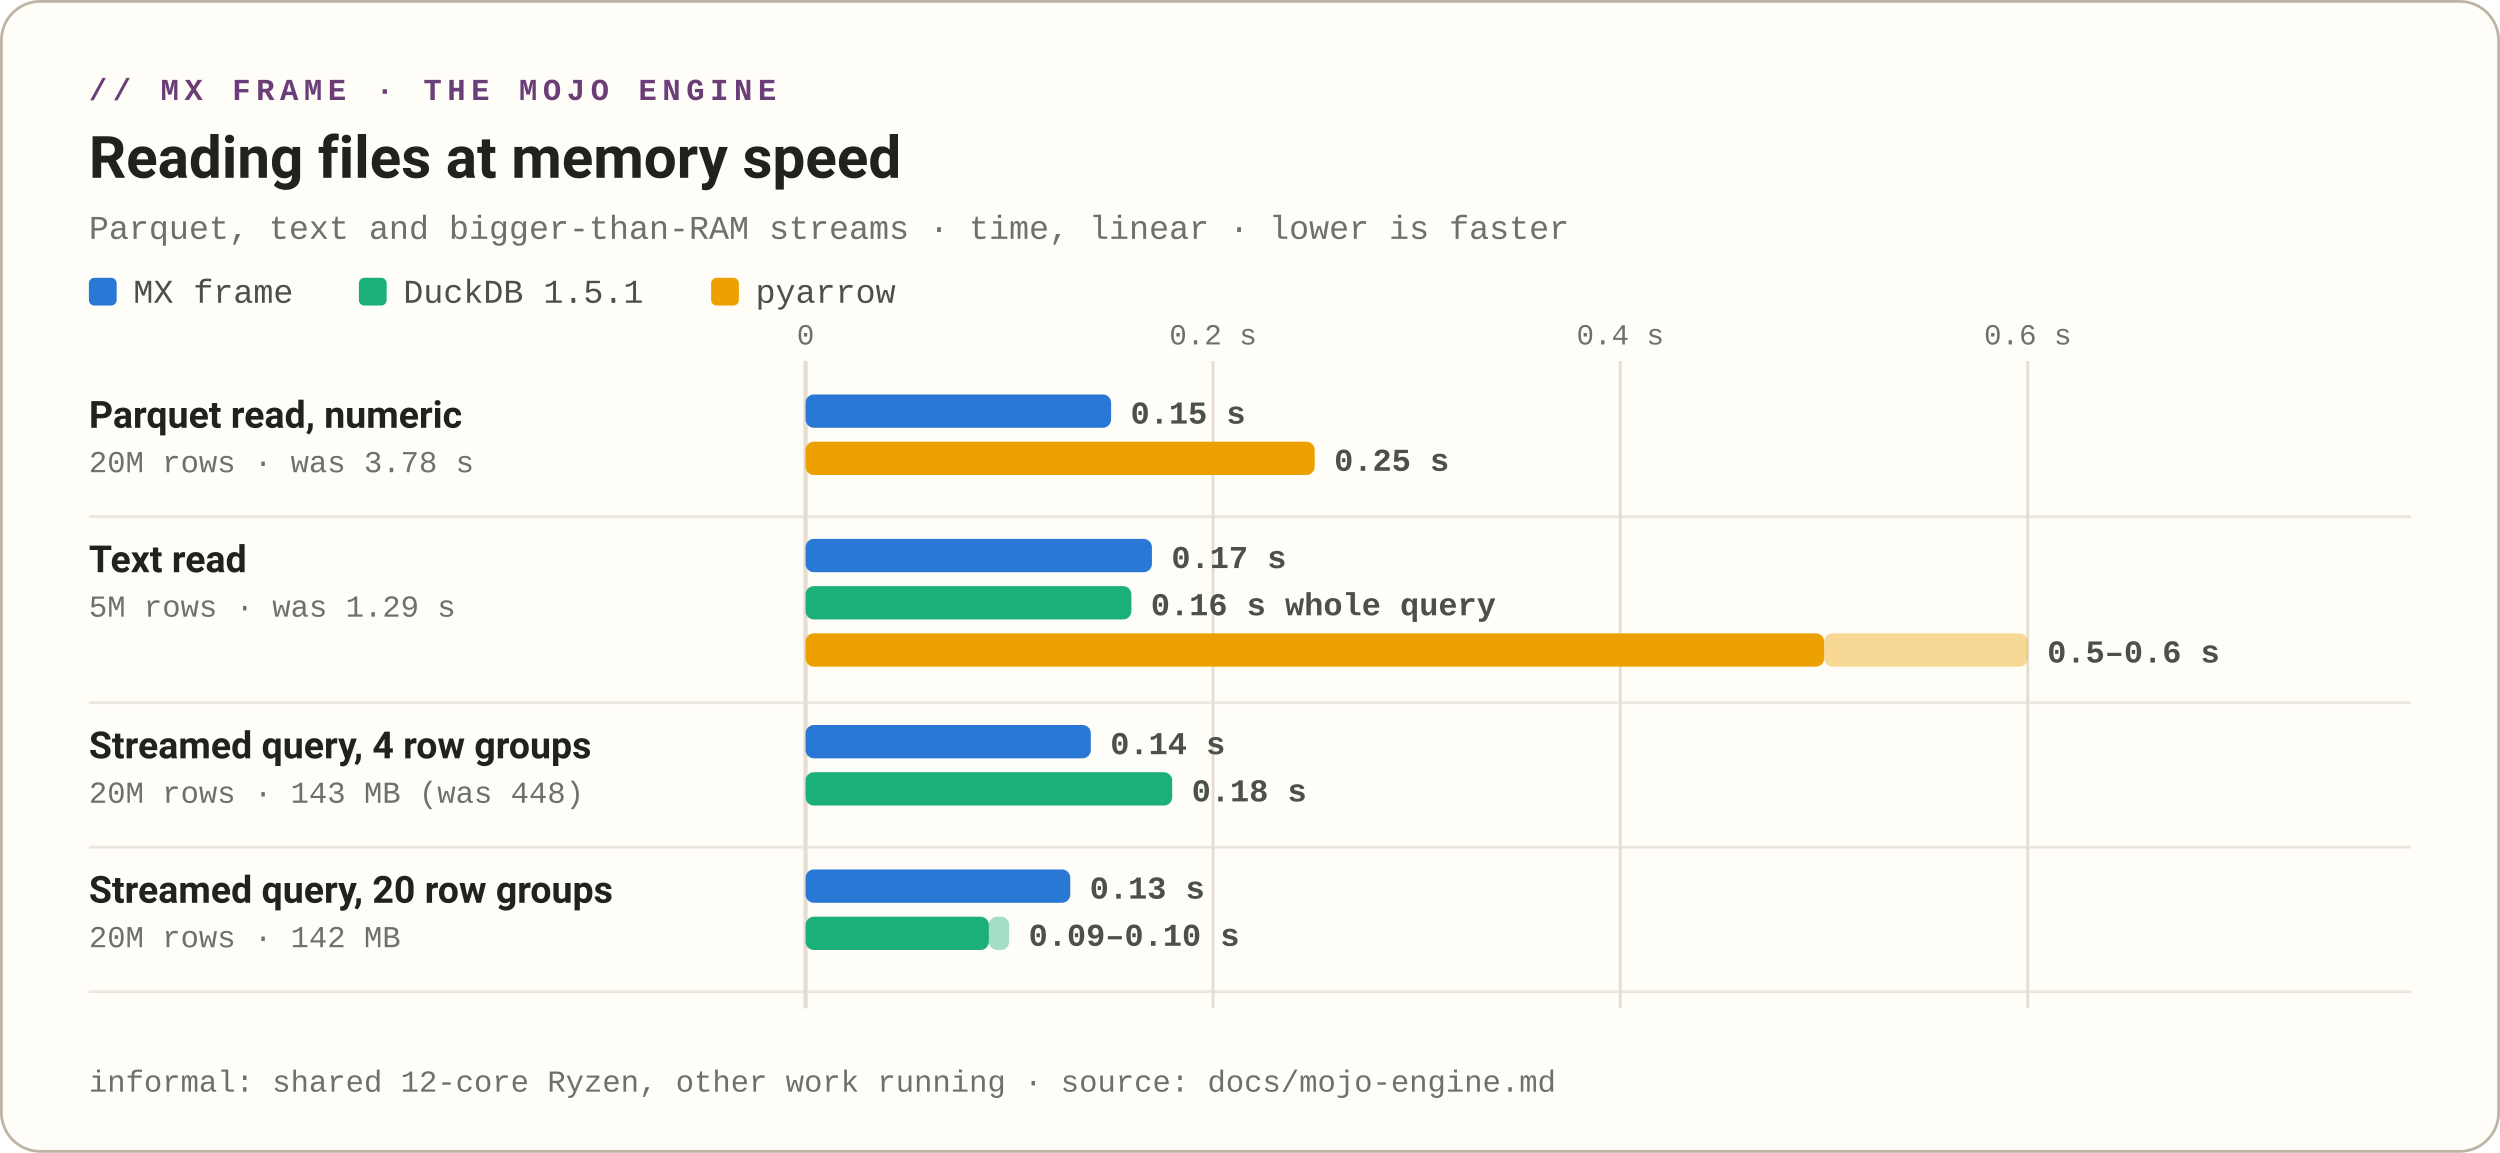
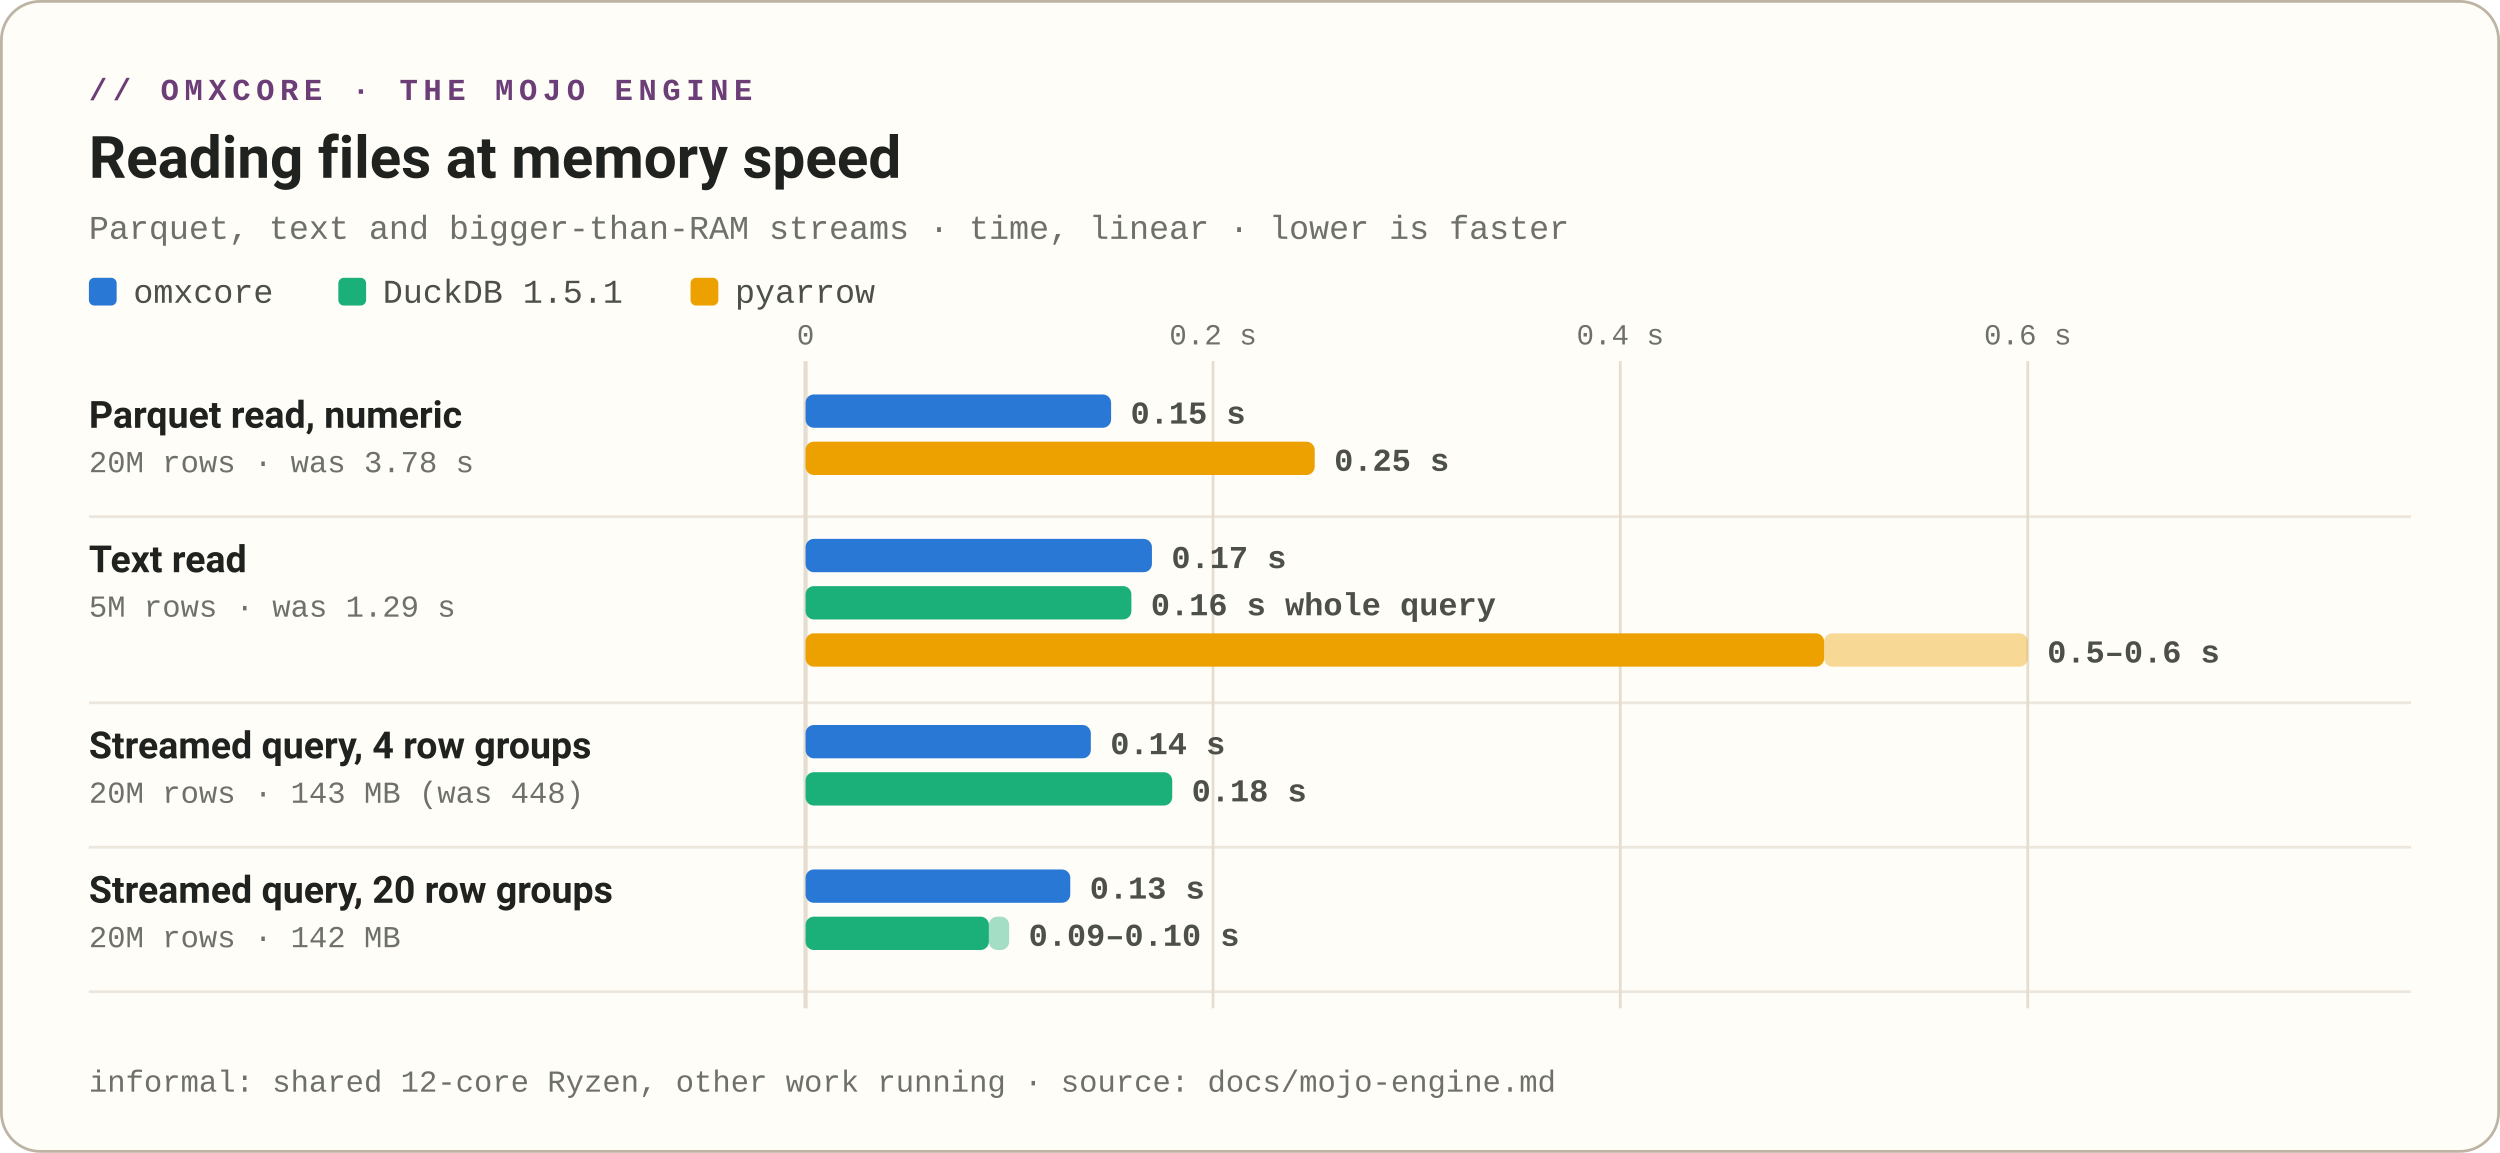
<svg xmlns="http://www.w3.org/2000/svg" width="900" height="415" viewBox="0 0 900 415" role="img" aria-labelledby="t d">
  <rect x=".5" y=".5" width="899" height="414" rx="14" fill="#FFFDF8" stroke="#BEB4A4" />
-   <text x="32.0" y="36.0" font-family="ui-monospace, SFMono-Regular, Menlo, Consolas, 'Liberation Mono', monospace" font-size="11" font-weight="700" fill="#6C3E78" text-anchor="start" letter-spacing="2">// MX FRAME · THE MOJO ENGINE</text>
+   <text x="32.0" y="36.0" font-family="ui-monospace, SFMono-Regular, Menlo, Consolas, 'Liberation Mono', monospace" font-size="11" font-weight="700" fill="#6C3E78" text-anchor="start" letter-spacing="2">// OMXCORE · THE MOJO ENGINE</text>
  <text x="32.0" y="64.0" font-family="system-ui, -apple-system, 'Segoe UI', Roboto, Helvetica, Arial, sans-serif" font-size="21" font-weight="700" fill="#20221F" text-anchor="start">Reading files at memory speed</text>
  <text x="32.0" y="86.0" font-family="ui-monospace, SFMono-Regular, Menlo, Consolas, 'Liberation Mono', monospace" font-size="12" font-weight="400" fill="#6E716A" text-anchor="start">Parquet, text and bigger-than-RAM streams · time, linear · lower is faster</text>
  <rect x="32" y="100" width="10" height="10" rx="2" fill="#2a78d6" />
-   <text x="48.0" y="109.0" font-family="ui-monospace, SFMono-Regular, Menlo, Consolas, 'Liberation Mono', monospace" font-size="12" font-weight="400" fill="#4C5049" text-anchor="start">MX frame</text>
-   <rect x="129.2" y="100" width="10" height="10" rx="2" fill="#1baf7a" />
-   <text x="145.2" y="109.0" font-family="ui-monospace, SFMono-Regular, Menlo, Consolas, 'Liberation Mono', monospace" font-size="12" font-weight="400" fill="#4C5049" text-anchor="start">DuckDB 1.5.1</text>
-   <rect x="256.0" y="100" width="10" height="10" rx="2" fill="#eda100" />
-   <text x="272.0" y="109.0" font-family="ui-monospace, SFMono-Regular, Menlo, Consolas, 'Liberation Mono', monospace" font-size="12" font-weight="400" fill="#4C5049" text-anchor="start">pyarrow</text>
+   <text x="48.0" y="109.0" font-family="ui-monospace, SFMono-Regular, Menlo, Consolas, 'Liberation Mono', monospace" font-size="12" font-weight="400" fill="#4C5049" text-anchor="start">omxcore</text>
+   <rect x="121.8" y="100" width="10" height="10" rx="2" fill="#1baf7a" />
+   <text x="137.8" y="109.0" font-family="ui-monospace, SFMono-Regular, Menlo, Consolas, 'Liberation Mono', monospace" font-size="12" font-weight="400" fill="#4C5049" text-anchor="start">DuckDB 1.5.1</text>
+   <rect x="248.6" y="100" width="10" height="10" rx="2" fill="#eda100" />
+   <text x="264.6" y="109.0" font-family="ui-monospace, SFMono-Regular, Menlo, Consolas, 'Liberation Mono', monospace" font-size="12" font-weight="400" fill="#4C5049" text-anchor="start">pyarrow</text>
  <path d="M290.0 130V363" stroke="#E4DDD0" stroke-width="1.5" />
  <text x="290.0" y="124.0" font-family="ui-monospace, SFMono-Regular, Menlo, Consolas, 'Liberation Mono', monospace" font-size="10.5" font-weight="400" fill="#6E716A" text-anchor="middle">0</text>
  <path d="M436.7 130V363" stroke="#E4DDD0" stroke-width="1" />
  <text x="436.7" y="124.0" font-family="ui-monospace, SFMono-Regular, Menlo, Consolas, 'Liberation Mono', monospace" font-size="10.5" font-weight="400" fill="#6E716A" text-anchor="middle">0.2 s</text>
  <path d="M583.3 130V363" stroke="#E4DDD0" stroke-width="1" />
  <text x="583.3" y="124.0" font-family="ui-monospace, SFMono-Regular, Menlo, Consolas, 'Liberation Mono', monospace" font-size="10.5" font-weight="400" fill="#6E716A" text-anchor="middle">0.4 s</text>
  <path d="M730.0 130V363" stroke="#E4DDD0" stroke-width="1" />
  <text x="730.0" y="124.0" font-family="ui-monospace, SFMono-Regular, Menlo, Consolas, 'Liberation Mono', monospace" font-size="10.5" font-weight="400" fill="#6E716A" text-anchor="middle">0.6 s</text>
  <text x="32.0" y="154.0" font-family="system-ui, -apple-system, 'Segoe UI', Roboto, Helvetica, Arial, sans-serif" font-size="13.5" font-weight="600" fill="#20221F" text-anchor="start">Parquet read, numeric</text>
  <text x="32.0" y="170.0" font-family="ui-monospace, SFMono-Regular, Menlo, Consolas, 'Liberation Mono', monospace" font-size="11" font-weight="400" fill="#6E716A" text-anchor="start">20M rows · was 3.78 s</text>
  <rect x="290" y="142" width="110.0" height="12" rx="3" fill="#2a78d6" />
  <text x="407.0" y="152.5" font-family="ui-monospace, SFMono-Regular, Menlo, Consolas, 'Liberation Mono', monospace" font-size="11.5" font-weight="600" fill="#4C5049" text-anchor="start">0.15 s</text>
  <rect x="290" y="159" width="183.3" height="12" rx="3" fill="#eda100" />
  <text x="480.3" y="169.5" font-family="ui-monospace, SFMono-Regular, Menlo, Consolas, 'Liberation Mono', monospace" font-size="11.5" font-weight="600" fill="#4C5049" text-anchor="start">0.25 s</text>
  <path d="M32 186H868" stroke="#E4DDD0" stroke-opacity=".7" />
  <text x="32.0" y="206.0" font-family="system-ui, -apple-system, 'Segoe UI', Roboto, Helvetica, Arial, sans-serif" font-size="13.5" font-weight="600" fill="#20221F" text-anchor="start">Text read</text>
  <text x="32.0" y="222.0" font-family="ui-monospace, SFMono-Regular, Menlo, Consolas, 'Liberation Mono', monospace" font-size="11" font-weight="400" fill="#6E716A" text-anchor="start">5M rows · was 1.29 s</text>
  <rect x="290" y="194" width="124.7" height="12" rx="3" fill="#2a78d6" />
  <text x="421.7" y="204.5" font-family="ui-monospace, SFMono-Regular, Menlo, Consolas, 'Liberation Mono', monospace" font-size="11.5" font-weight="600" fill="#4C5049" text-anchor="start">0.17 s</text>
  <rect x="290" y="211" width="117.3" height="12" rx="3" fill="#1baf7a" />
  <text x="414.3" y="221.5" font-family="ui-monospace, SFMono-Regular, Menlo, Consolas, 'Liberation Mono', monospace" font-size="11.5" font-weight="600" fill="#4C5049" text-anchor="start">0.16 s whole query</text>
  <rect x="290" y="228" width="366.7" height="12" rx="3" fill="#eda100" />
  <rect x="656.7" y="228" width="73.3" height="12" rx="3" fill="#eda100" fill-opacity=".4" />
  <text x="737.0" y="238.5" font-family="ui-monospace, SFMono-Regular, Menlo, Consolas, 'Liberation Mono', monospace" font-size="11.5" font-weight="600" fill="#4C5049" text-anchor="start">0.5–0.6 s</text>
  <path d="M32 253H868" stroke="#E4DDD0" stroke-opacity=".7" />
  <text x="32.0" y="273.0" font-family="system-ui, -apple-system, 'Segoe UI', Roboto, Helvetica, Arial, sans-serif" font-size="13.5" font-weight="600" fill="#20221F" text-anchor="start">Streamed query, 4 row groups</text>
  <text x="32.0" y="289.0" font-family="ui-monospace, SFMono-Regular, Menlo, Consolas, 'Liberation Mono', monospace" font-size="11" font-weight="400" fill="#6E716A" text-anchor="start">20M rows · 143 MB (was 448)</text>
  <rect x="290" y="261" width="102.7" height="12" rx="3" fill="#2a78d6" />
  <text x="399.7" y="271.5" font-family="ui-monospace, SFMono-Regular, Menlo, Consolas, 'Liberation Mono', monospace" font-size="11.5" font-weight="600" fill="#4C5049" text-anchor="start">0.14 s</text>
  <rect x="290" y="278" width="132.0" height="12" rx="3" fill="#1baf7a" />
  <text x="429.0" y="288.5" font-family="ui-monospace, SFMono-Regular, Menlo, Consolas, 'Liberation Mono', monospace" font-size="11.5" font-weight="600" fill="#4C5049" text-anchor="start">0.18 s</text>
  <path d="M32 305H868" stroke="#E4DDD0" stroke-opacity=".7" />
  <text x="32.0" y="325.0" font-family="system-ui, -apple-system, 'Segoe UI', Roboto, Helvetica, Arial, sans-serif" font-size="13.5" font-weight="600" fill="#20221F" text-anchor="start">Streamed query, 20 row groups</text>
  <text x="32.0" y="341.0" font-family="ui-monospace, SFMono-Regular, Menlo, Consolas, 'Liberation Mono', monospace" font-size="11" font-weight="400" fill="#6E716A" text-anchor="start">20M rows · 142 MB</text>
  <rect x="290" y="313" width="95.3" height="12" rx="3" fill="#2a78d6" />
  <text x="392.3" y="323.5" font-family="ui-monospace, SFMono-Regular, Menlo, Consolas, 'Liberation Mono', monospace" font-size="11.5" font-weight="600" fill="#4C5049" text-anchor="start">0.13 s</text>
  <rect x="290" y="330" width="66.0" height="12" rx="3" fill="#1baf7a" />
  <rect x="356.0" y="330" width="7.3" height="12" rx="3" fill="#1baf7a" fill-opacity=".4" />
  <text x="370.3" y="340.5" font-family="ui-monospace, SFMono-Regular, Menlo, Consolas, 'Liberation Mono', monospace" font-size="11.5" font-weight="600" fill="#4C5049" text-anchor="start">0.09–0.10 s</text>
  <path d="M32 357H868" stroke="#E4DDD0" stroke-opacity=".7" />
  <text x="32.0" y="393.0" font-family="ui-monospace, SFMono-Regular, Menlo, Consolas, 'Liberation Mono', monospace" font-size="11" font-weight="400" fill="#6E716A" text-anchor="start">informal: shared 12-core Ryzen, other work running · source: docs/mojo-engine.md</text>
</svg>
